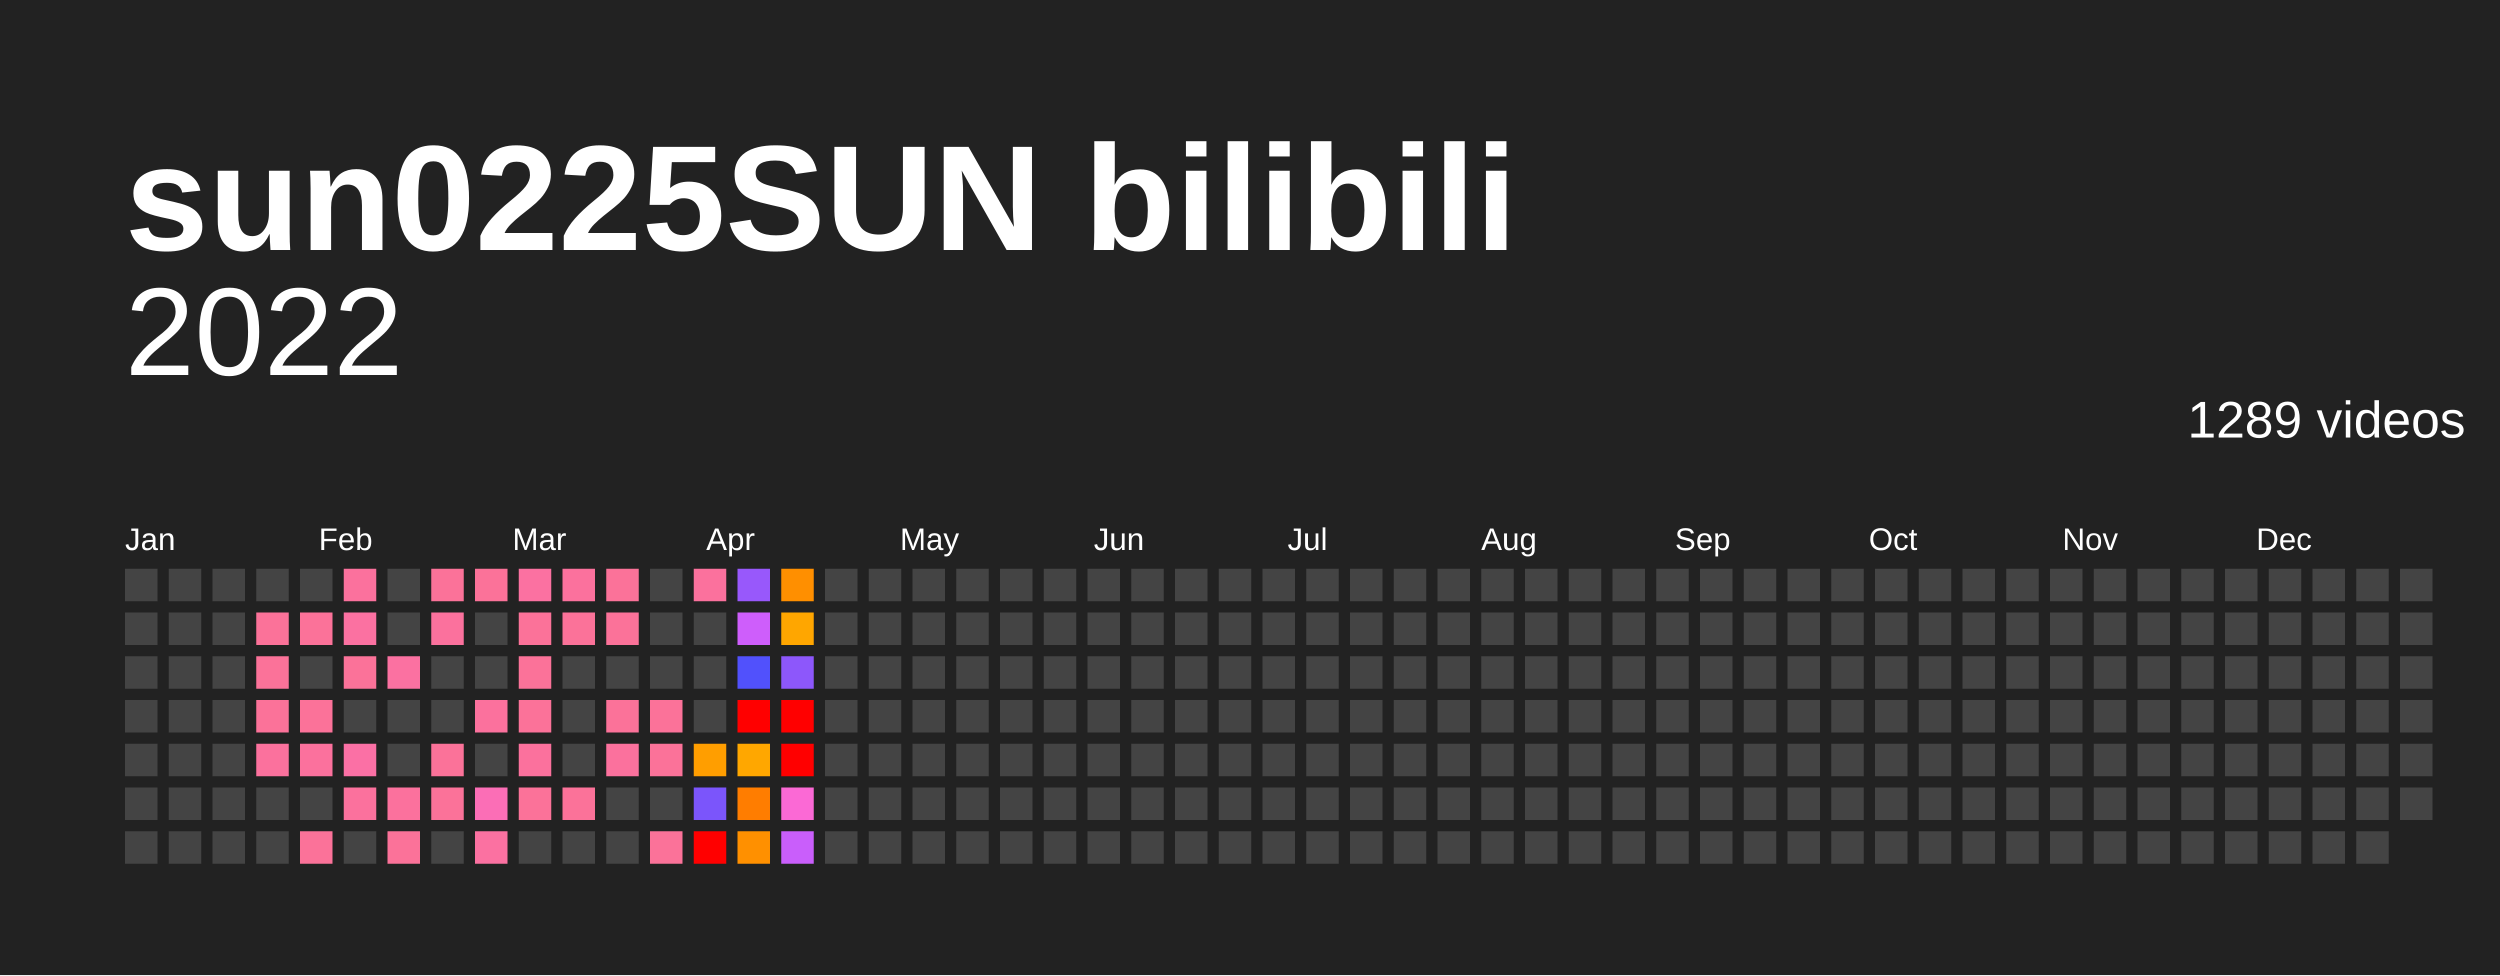
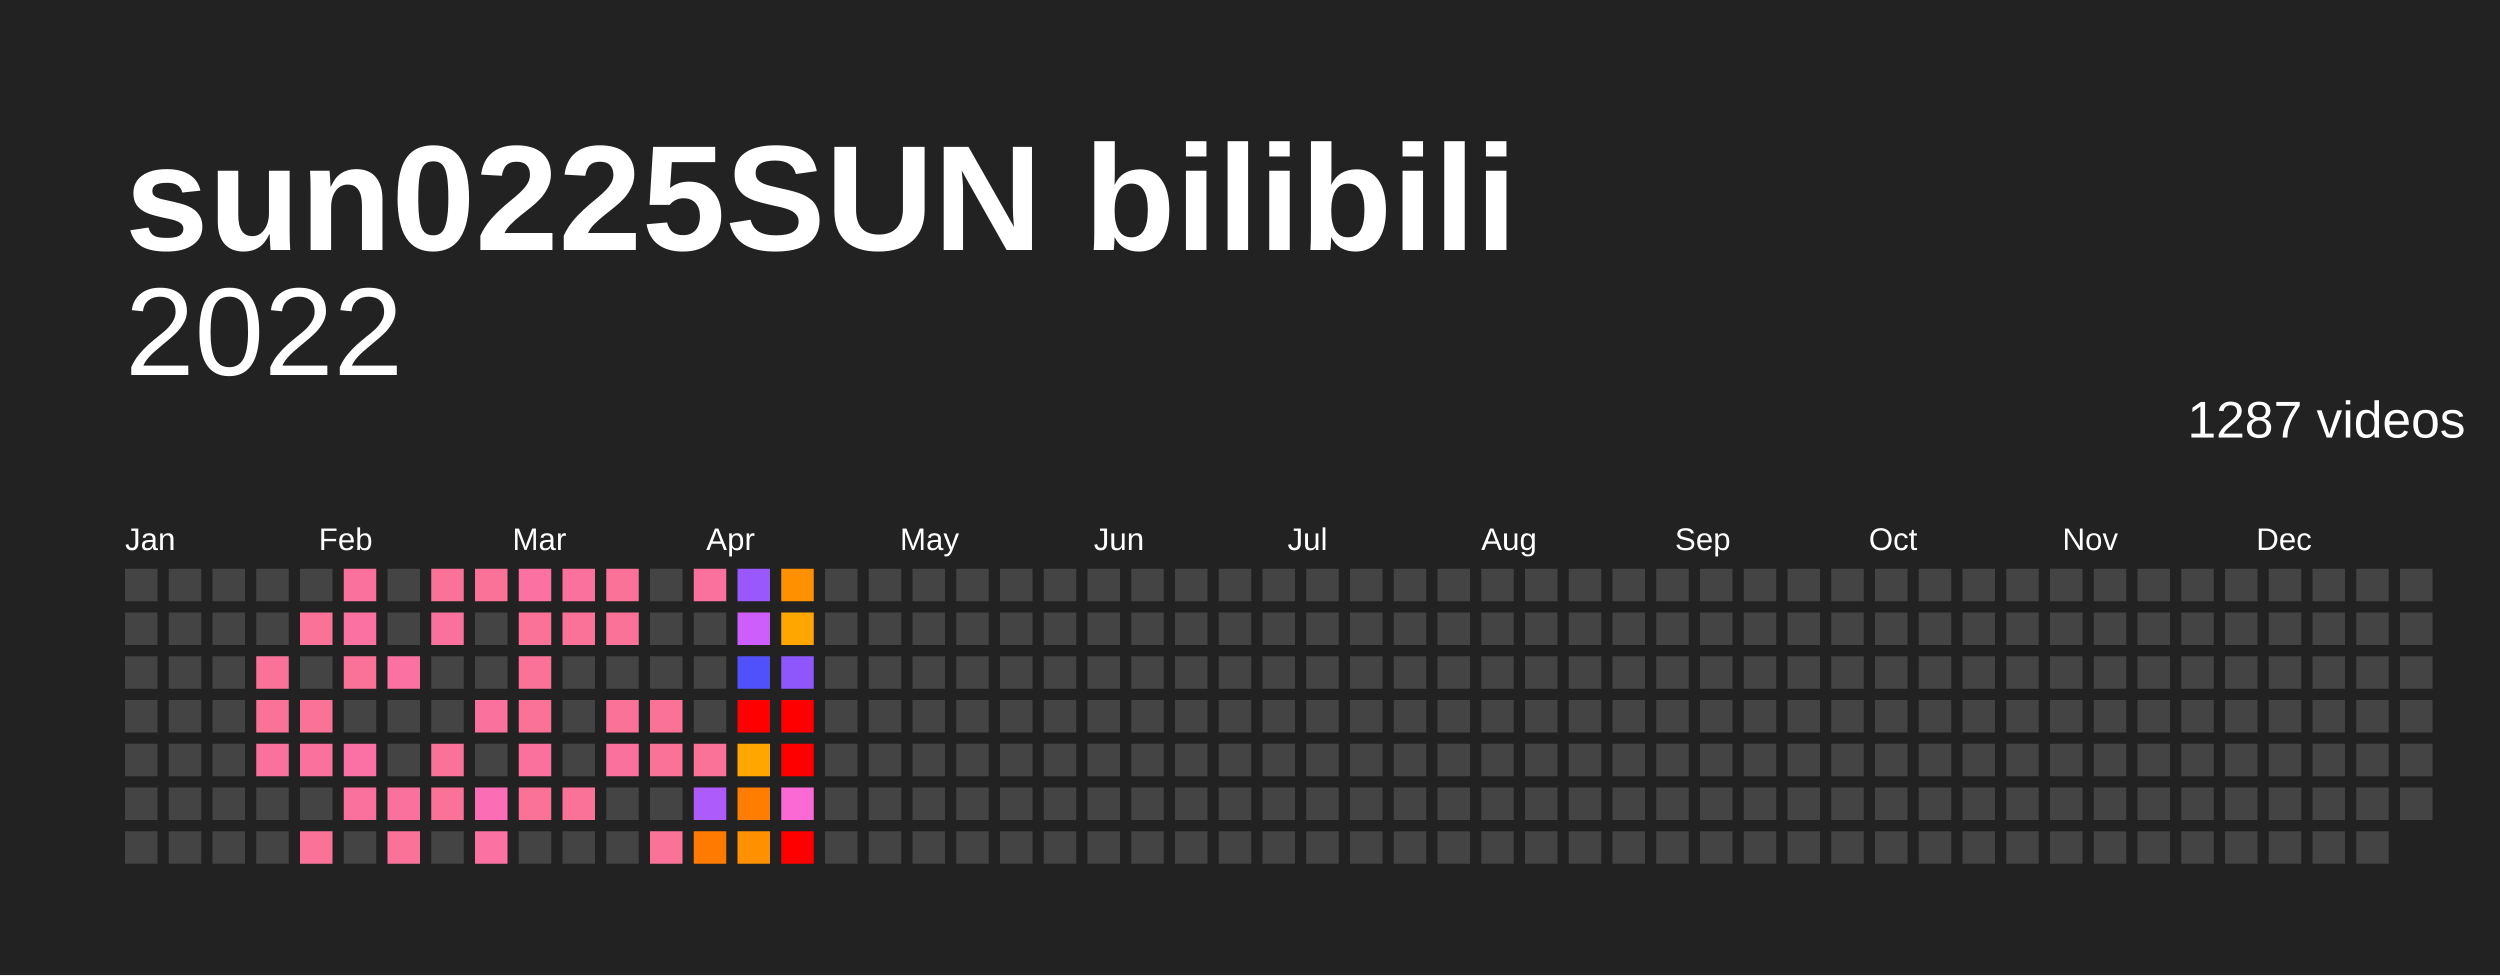
<svg xmlns="http://www.w3.org/2000/svg" baseProfile="full" height="78mm" version="1.1" viewBox="0,0,200,78" width="200mm">
  <defs />
  <rect fill="#222222" height="78" width="200" x="0" y="0" />
  <text fill="#FFFFFF" style="font-size:12px; font-family:Arial; font-weight:bold;" x="10" y="20">sun0225SUN bilibili</text>
  <text alignment-baseline="hanging" fill="#FFFFFF" style="font-size:10.0px; font-family:Arial;" x="10" y="30">2022</text>
-   <text alignment-baseline="hanging" fill="#FFFFFF" style="font-size:4.125px; font-family:Arial;" x="175" y="35">1289 videos</text>
+   <text alignment-baseline="hanging" fill="#FFFFFF" style="font-size:4.125px; font-family:Arial;" x="175" y="35">1287 videos</text>
  <text fill="#FFFFFF" style="font-size:2.5px; font-family:Arial" x="10.0" y="44">Jan</text>
  <text fill="#FFFFFF" style="font-size:2.5px; font-family:Arial" x="25.5" y="44">Feb</text>
  <text fill="#FFFFFF" style="font-size:2.5px; font-family:Arial" x="41.0" y="44">Mar</text>
  <text fill="#FFFFFF" style="font-size:2.5px; font-family:Arial" x="56.5" y="44">Apr</text>
  <text fill="#FFFFFF" style="font-size:2.5px; font-family:Arial" x="72.0" y="44">May</text>
  <text fill="#FFFFFF" style="font-size:2.5px; font-family:Arial" x="87.5" y="44">Jun</text>
  <text fill="#FFFFFF" style="font-size:2.5px; font-family:Arial" x="103.0" y="44">Jul</text>
  <text fill="#FFFFFF" style="font-size:2.5px; font-family:Arial" x="118.5" y="44">Aug</text>
  <text fill="#FFFFFF" style="font-size:2.5px; font-family:Arial" x="134.0" y="44">Sep</text>
  <text fill="#FFFFFF" style="font-size:2.5px; font-family:Arial" x="149.5" y="44">Oct</text>
  <text fill="#FFFFFF" style="font-size:2.5px; font-family:Arial" x="165.0" y="44">Nov</text>
  <text fill="#FFFFFF" style="font-size:2.5px; font-family:Arial" x="180.5" y="44">Dec</text>
  <rect fill="#444444" height="2.6" width="2.6" x="10.0" y="45.5" />
  <rect fill="#444444" height="2.6" width="2.6" x="10.0" y="49.0" />
  <rect fill="#444444" height="2.6" width="2.6" x="10.0" y="52.5" />
  <rect fill="#444444" height="2.6" width="2.6" x="10.0" y="56.0" />
  <rect fill="#444444" height="2.6" width="2.6" x="10.0" y="59.5" />
  <rect fill="#444444" height="2.6" width="2.6" x="10.0" y="63.0" />
  <rect fill="#444444" height="2.6" width="2.6" x="10.0" y="66.5" />
  <rect fill="#444444" height="2.6" width="2.6" x="13.5" y="45.5" />
  <rect fill="#444444" height="2.6" width="2.6" x="13.5" y="49.0" />
  <rect fill="#444444" height="2.6" width="2.6" x="13.5" y="52.5" />
  <rect fill="#444444" height="2.6" width="2.6" x="13.5" y="56.0" />
  <rect fill="#444444" height="2.6" width="2.6" x="13.5" y="59.5" />
  <rect fill="#444444" height="2.6" width="2.6" x="13.5" y="63.0" />
  <rect fill="#444444" height="2.6" width="2.6" x="13.5" y="66.5" />
  <rect fill="#444444" height="2.6" width="2.6" x="17.0" y="45.5" />
  <rect fill="#444444" height="2.6" width="2.6" x="17.0" y="49.0" />
  <rect fill="#444444" height="2.6" width="2.6" x="17.0" y="52.5" />
  <rect fill="#444444" height="2.6" width="2.6" x="17.0" y="56.0" />
  <rect fill="#444444" height="2.6" width="2.6" x="17.0" y="59.5" />
  <rect fill="#444444" height="2.6" width="2.6" x="17.0" y="63.0" />
  <rect fill="#444444" height="2.6" width="2.6" x="17.0" y="66.5" />
  <rect fill="#444444" height="2.6" width="2.6" x="20.5" y="45.5" />
-   <rect fill="#fb7299" height="2.6" width="2.6" x="20.5" y="49.0" />
+   <rect fill="#444444" height="2.6" width="2.6" x="20.5" y="49.0" />
  <rect fill="#fb7299" height="2.6" width="2.6" x="20.5" y="52.5" />
  <rect fill="#fb7299" height="2.6" width="2.6" x="20.5" y="56.0" />
  <rect fill="#fb719d" height="2.6" width="2.6" x="20.5" y="59.5" />
  <rect fill="#444444" height="2.6" width="2.6" x="20.5" y="63.0" />
  <rect fill="#444444" height="2.6" width="2.6" x="20.5" y="66.5" />
  <rect fill="#444444" height="2.6" width="2.6" x="24.0" y="45.5" />
  <rect fill="#fb7299" height="2.6" width="2.6" x="24.0" y="49.0" />
  <rect fill="#444444" height="2.6" width="2.6" x="24.0" y="52.5" />
  <rect fill="#fb7299" height="2.6" width="2.6" x="24.0" y="56.0" />
  <rect fill="#fb719d" height="2.6" width="2.6" x="24.0" y="59.5" />
  <rect fill="#444444" height="2.6" width="2.6" x="24.0" y="63.0" />
  <rect fill="#fb7299" height="2.6" width="2.6" x="24.0" y="66.5" />
  <rect fill="#fb719d" height="2.6" width="2.6" x="27.5" y="45.5" />
  <rect fill="#fb71a1" height="2.6" width="2.6" x="27.5" y="49.0" />
  <rect fill="#fb7299" height="2.6" width="2.6" x="27.5" y="52.5" />
  <rect fill="#444444" height="2.6" width="2.6" x="27.5" y="56.0" />
  <rect fill="#fb70a5" height="2.6" width="2.6" x="27.5" y="59.5" />
  <rect fill="#fb719d" height="2.6" width="2.6" x="27.5" y="63.0" />
  <rect fill="#444444" height="2.6" width="2.6" x="27.5" y="66.5" />
  <rect fill="#444444" height="2.6" width="2.6" x="31.0" y="45.5" />
  <rect fill="#444444" height="2.6" width="2.6" x="31.0" y="49.0" />
  <rect fill="#fb71a1" height="2.6" width="2.6" x="31.0" y="52.5" />
  <rect fill="#444444" height="2.6" width="2.6" x="31.0" y="56.0" />
  <rect fill="#444444" height="2.6" width="2.6" x="31.0" y="59.5" />
  <rect fill="#fb719d" height="2.6" width="2.6" x="31.0" y="63.0" />
  <rect fill="#fb7299" height="2.6" width="2.6" x="31.0" y="66.5" />
  <rect fill="#fb7299" height="2.6" width="2.6" x="34.5" y="45.5" />
  <rect fill="#fb719d" height="2.6" width="2.6" x="34.5" y="49.0" />
  <rect fill="#444444" height="2.6" width="2.6" x="34.5" y="52.5" />
  <rect fill="#444444" height="2.6" width="2.6" x="34.5" y="56.0" />
  <rect fill="#fb7299" height="2.6" width="2.6" x="34.5" y="59.5" />
  <rect fill="#fb7299" height="2.6" width="2.6" x="34.5" y="63.0" />
  <rect fill="#444444" height="2.6" width="2.6" x="34.5" y="66.5" />
  <rect fill="#fb7299" height="2.6" width="2.6" x="38.0" y="45.5" />
  <rect fill="#444444" height="2.6" width="2.6" x="38.0" y="49.0" />
  <rect fill="#444444" height="2.6" width="2.6" x="38.0" y="52.5" />
  <rect fill="#fb719d" height="2.6" width="2.6" x="38.0" y="56.0" />
  <rect fill="#444444" height="2.6" width="2.6" x="38.0" y="59.5" />
  <rect fill="#fb6eb6" height="2.6" width="2.6" x="38.0" y="63.0" />
  <rect fill="#fb71a1" height="2.6" width="2.6" x="38.0" y="66.5" />
  <rect fill="#fb71a1" height="2.6" width="2.6" x="41.5" y="45.5" />
  <rect fill="#fb7299" height="2.6" width="2.6" x="41.5" y="49.0" />
  <rect fill="#fb7299" height="2.6" width="2.6" x="41.5" y="52.5" />
  <rect fill="#fb7299" height="2.6" width="2.6" x="41.5" y="56.0" />
  <rect fill="#fb719d" height="2.6" width="2.6" x="41.5" y="59.5" />
  <rect fill="#fb7299" height="2.6" width="2.6" x="41.5" y="63.0" />
  <rect fill="#444444" height="2.6" width="2.6" x="41.5" y="66.5" />
  <rect fill="#fb719d" height="2.6" width="2.6" x="45.0" y="45.5" />
  <rect fill="#fb7299" height="2.6" width="2.6" x="45.0" y="49.0" />
  <rect fill="#444444" height="2.6" width="2.6" x="45.0" y="52.5" />
  <rect fill="#444444" height="2.6" width="2.6" x="45.0" y="56.0" />
  <rect fill="#444444" height="2.6" width="2.6" x="45.0" y="59.5" />
  <rect fill="#fb7299" height="2.6" width="2.6" x="45.0" y="63.0" />
  <rect fill="#444444" height="2.6" width="2.6" x="45.0" y="66.5" />
  <rect fill="#fb7299" height="2.6" width="2.6" x="48.5" y="45.5" />
  <rect fill="#fb7299" height="2.6" width="2.6" x="48.5" y="49.0" />
  <rect fill="#444444" height="2.6" width="2.6" x="48.5" y="52.5" />
  <rect fill="#fb7299" height="2.6" width="2.6" x="48.5" y="56.0" />
  <rect fill="#fb719d" height="2.6" width="2.6" x="48.5" y="59.5" />
  <rect fill="#444444" height="2.6" width="2.6" x="48.5" y="63.0" />
  <rect fill="#444444" height="2.6" width="2.6" x="48.5" y="66.5" />
  <rect fill="#444444" height="2.6" width="2.6" x="52.0" y="45.5" />
  <rect fill="#444444" height="2.6" width="2.6" x="52.0" y="49.0" />
  <rect fill="#444444" height="2.6" width="2.6" x="52.0" y="52.5" />
  <rect fill="#fb7299" height="2.6" width="2.6" x="52.0" y="56.0" />
  <rect fill="#fb7299" height="2.6" width="2.6" x="52.0" y="59.5" />
  <rect fill="#444444" height="2.6" width="2.6" x="52.0" y="63.0" />
  <rect fill="#fb7299" height="2.6" width="2.6" x="52.0" y="66.5" />
  <rect fill="#fb719d" height="2.6" width="2.6" x="55.5" y="45.5" />
  <rect fill="#444444" height="2.6" width="2.6" x="55.5" y="49.0" />
  <rect fill="#444444" height="2.6" width="2.6" x="55.5" y="52.5" />
  <rect fill="#444444" height="2.6" width="2.6" x="55.5" y="56.0" />
-   <rect fill="#ff9e00" height="2.6" width="2.6" x="55.5" y="59.5" />
-   <rect fill="#7b55fb" height="2.6" width="2.6" x="55.5" y="63.0" />
-   <rect fill="red" height="2.6" width="2.6" x="55.5" y="66.5" />
+   <rect fill="#fb7299" height="2.6" width="2.6" x="55.5" y="59.5" />
+   <rect fill="#ae5bfb" height="2.6" width="2.6" x="55.5" y="63.0" />
+   <rect fill="#ff7a00" height="2.6" width="2.6" x="55.5" y="66.5" />
  <rect fill="#9858fb" height="2.6" width="2.6" x="59.0" y="45.5" />
  <rect fill="#ce5efb" height="2.6" width="2.6" x="59.0" y="49.0" />
  <rect fill="#5151fc" height="2.6" width="2.6" x="59.0" y="52.5" />
  <rect fill="red" height="2.6" width="2.6" x="59.0" y="56.0" />
  <rect fill="#ffa700" height="2.6" width="2.6" x="59.0" y="59.5" />
  <rect fill="#ff7d00" height="2.6" width="2.6" x="59.0" y="63.0" />
  <rect fill="#ff9000" height="2.6" width="2.6" x="59.0" y="66.5" />
-   <rect fill="#ff8f00" height="2.6" width="2.6" x="62.5" y="45.5" />
+   <rect fill="#ff9000" height="2.6" width="2.6" x="62.5" y="45.5" />
  <rect fill="#ffa600" height="2.6" width="2.6" x="62.5" y="49.0" />
  <rect fill="#8d57fb" height="2.6" width="2.6" x="62.5" y="52.5" />
  <rect fill="red" height="2.6" width="2.6" x="62.5" y="56.0" />
  <rect fill="red" height="2.6" width="2.6" x="62.5" y="59.5" />
  <rect fill="#fb69d5" height="2.6" width="2.6" x="62.5" y="63.0" />
-   <rect fill="#c95efb" height="2.6" width="2.6" x="62.5" y="66.5" />
+   <rect fill="red" height="2.6" width="2.6" x="62.5" y="66.5" />
  <rect fill="#444444" height="2.6" width="2.6" x="66.0" y="45.5" />
  <rect fill="#444444" height="2.6" width="2.6" x="66.0" y="49.0" />
  <rect fill="#444444" height="2.6" width="2.6" x="66.0" y="52.5" />
  <rect fill="#444444" height="2.6" width="2.6" x="66.0" y="56.0" />
  <rect fill="#444444" height="2.6" width="2.6" x="66.0" y="59.5" />
  <rect fill="#444444" height="2.6" width="2.6" x="66.0" y="63.0" />
  <rect fill="#444444" height="2.6" width="2.6" x="66.0" y="66.5" />
  <rect fill="#444444" height="2.6" width="2.6" x="69.5" y="45.5" />
  <rect fill="#444444" height="2.6" width="2.6" x="69.5" y="49.0" />
  <rect fill="#444444" height="2.6" width="2.6" x="69.5" y="52.5" />
  <rect fill="#444444" height="2.6" width="2.6" x="69.5" y="56.0" />
  <rect fill="#444444" height="2.6" width="2.6" x="69.5" y="59.5" />
  <rect fill="#444444" height="2.6" width="2.6" x="69.5" y="63.0" />
  <rect fill="#444444" height="2.6" width="2.6" x="69.5" y="66.5" />
  <rect fill="#444444" height="2.6" width="2.6" x="73.0" y="45.5" />
  <rect fill="#444444" height="2.6" width="2.6" x="73.0" y="49.0" />
  <rect fill="#444444" height="2.6" width="2.6" x="73.0" y="52.5" />
  <rect fill="#444444" height="2.6" width="2.6" x="73.0" y="56.0" />
  <rect fill="#444444" height="2.6" width="2.6" x="73.0" y="59.5" />
  <rect fill="#444444" height="2.6" width="2.6" x="73.0" y="63.0" />
  <rect fill="#444444" height="2.6" width="2.6" x="73.0" y="66.5" />
  <rect fill="#444444" height="2.6" width="2.6" x="76.5" y="45.5" />
  <rect fill="#444444" height="2.6" width="2.6" x="76.5" y="49.0" />
  <rect fill="#444444" height="2.6" width="2.6" x="76.5" y="52.5" />
  <rect fill="#444444" height="2.6" width="2.6" x="76.5" y="56.0" />
  <rect fill="#444444" height="2.6" width="2.6" x="76.5" y="59.5" />
  <rect fill="#444444" height="2.6" width="2.6" x="76.5" y="63.0" />
  <rect fill="#444444" height="2.6" width="2.6" x="76.5" y="66.5" />
  <rect fill="#444444" height="2.6" width="2.6" x="80.0" y="45.5" />
  <rect fill="#444444" height="2.6" width="2.6" x="80.0" y="49.0" />
  <rect fill="#444444" height="2.6" width="2.6" x="80.0" y="52.5" />
  <rect fill="#444444" height="2.6" width="2.6" x="80.0" y="56.0" />
  <rect fill="#444444" height="2.6" width="2.6" x="80.0" y="59.5" />
  <rect fill="#444444" height="2.6" width="2.6" x="80.0" y="63.0" />
  <rect fill="#444444" height="2.6" width="2.6" x="80.0" y="66.5" />
  <rect fill="#444444" height="2.6" width="2.6" x="83.5" y="45.5" />
  <rect fill="#444444" height="2.6" width="2.6" x="83.5" y="49.0" />
  <rect fill="#444444" height="2.6" width="2.6" x="83.5" y="52.5" />
  <rect fill="#444444" height="2.6" width="2.6" x="83.5" y="56.0" />
  <rect fill="#444444" height="2.6" width="2.6" x="83.5" y="59.5" />
  <rect fill="#444444" height="2.6" width="2.6" x="83.5" y="63.0" />
  <rect fill="#444444" height="2.6" width="2.6" x="83.5" y="66.5" />
  <rect fill="#444444" height="2.6" width="2.6" x="87.0" y="45.5" />
  <rect fill="#444444" height="2.6" width="2.6" x="87.0" y="49.0" />
  <rect fill="#444444" height="2.6" width="2.6" x="87.0" y="52.5" />
  <rect fill="#444444" height="2.6" width="2.6" x="87.0" y="56.0" />
  <rect fill="#444444" height="2.6" width="2.6" x="87.0" y="59.5" />
  <rect fill="#444444" height="2.6" width="2.6" x="87.0" y="63.0" />
  <rect fill="#444444" height="2.6" width="2.6" x="87.0" y="66.5" />
  <rect fill="#444444" height="2.6" width="2.6" x="90.5" y="45.5" />
  <rect fill="#444444" height="2.6" width="2.6" x="90.5" y="49.0" />
  <rect fill="#444444" height="2.6" width="2.6" x="90.5" y="52.5" />
  <rect fill="#444444" height="2.6" width="2.6" x="90.5" y="56.0" />
  <rect fill="#444444" height="2.6" width="2.6" x="90.5" y="59.5" />
  <rect fill="#444444" height="2.6" width="2.6" x="90.5" y="63.0" />
  <rect fill="#444444" height="2.6" width="2.6" x="90.5" y="66.5" />
  <rect fill="#444444" height="2.6" width="2.6" x="94.0" y="45.5" />
  <rect fill="#444444" height="2.6" width="2.6" x="94.0" y="49.0" />
  <rect fill="#444444" height="2.6" width="2.6" x="94.0" y="52.5" />
  <rect fill="#444444" height="2.6" width="2.6" x="94.0" y="56.0" />
  <rect fill="#444444" height="2.6" width="2.6" x="94.0" y="59.5" />
  <rect fill="#444444" height="2.6" width="2.6" x="94.0" y="63.0" />
  <rect fill="#444444" height="2.6" width="2.6" x="94.0" y="66.5" />
  <rect fill="#444444" height="2.6" width="2.6" x="97.5" y="45.5" />
  <rect fill="#444444" height="2.6" width="2.6" x="97.5" y="49.0" />
  <rect fill="#444444" height="2.6" width="2.6" x="97.5" y="52.5" />
  <rect fill="#444444" height="2.6" width="2.6" x="97.5" y="56.0" />
  <rect fill="#444444" height="2.6" width="2.6" x="97.5" y="59.5" />
  <rect fill="#444444" height="2.6" width="2.6" x="97.5" y="63.0" />
  <rect fill="#444444" height="2.6" width="2.6" x="97.5" y="66.5" />
  <rect fill="#444444" height="2.6" width="2.6" x="101.0" y="45.5" />
  <rect fill="#444444" height="2.6" width="2.6" x="101.0" y="49.0" />
  <rect fill="#444444" height="2.6" width="2.6" x="101.0" y="52.5" />
  <rect fill="#444444" height="2.6" width="2.6" x="101.0" y="56.0" />
  <rect fill="#444444" height="2.6" width="2.6" x="101.0" y="59.5" />
  <rect fill="#444444" height="2.6" width="2.6" x="101.0" y="63.0" />
  <rect fill="#444444" height="2.6" width="2.6" x="101.0" y="66.5" />
  <rect fill="#444444" height="2.6" width="2.6" x="104.5" y="45.5" />
  <rect fill="#444444" height="2.6" width="2.6" x="104.5" y="49.0" />
  <rect fill="#444444" height="2.6" width="2.6" x="104.5" y="52.5" />
  <rect fill="#444444" height="2.6" width="2.6" x="104.5" y="56.0" />
  <rect fill="#444444" height="2.6" width="2.6" x="104.5" y="59.5" />
  <rect fill="#444444" height="2.6" width="2.6" x="104.5" y="63.0" />
  <rect fill="#444444" height="2.6" width="2.6" x="104.5" y="66.5" />
  <rect fill="#444444" height="2.6" width="2.6" x="108.0" y="45.5" />
  <rect fill="#444444" height="2.6" width="2.6" x="108.0" y="49.0" />
  <rect fill="#444444" height="2.6" width="2.6" x="108.0" y="52.5" />
  <rect fill="#444444" height="2.6" width="2.6" x="108.0" y="56.0" />
  <rect fill="#444444" height="2.6" width="2.6" x="108.0" y="59.5" />
  <rect fill="#444444" height="2.6" width="2.6" x="108.0" y="63.0" />
  <rect fill="#444444" height="2.6" width="2.6" x="108.0" y="66.5" />
  <rect fill="#444444" height="2.6" width="2.6" x="111.5" y="45.5" />
  <rect fill="#444444" height="2.6" width="2.6" x="111.5" y="49.0" />
  <rect fill="#444444" height="2.6" width="2.6" x="111.5" y="52.5" />
  <rect fill="#444444" height="2.6" width="2.6" x="111.5" y="56.0" />
  <rect fill="#444444" height="2.6" width="2.6" x="111.5" y="59.5" />
  <rect fill="#444444" height="2.6" width="2.6" x="111.5" y="63.0" />
  <rect fill="#444444" height="2.6" width="2.6" x="111.5" y="66.5" />
  <rect fill="#444444" height="2.6" width="2.6" x="115.0" y="45.5" />
  <rect fill="#444444" height="2.6" width="2.6" x="115.0" y="49.0" />
  <rect fill="#444444" height="2.6" width="2.6" x="115.0" y="52.5" />
  <rect fill="#444444" height="2.6" width="2.6" x="115.0" y="56.0" />
  <rect fill="#444444" height="2.6" width="2.6" x="115.0" y="59.5" />
  <rect fill="#444444" height="2.6" width="2.6" x="115.0" y="63.0" />
  <rect fill="#444444" height="2.6" width="2.6" x="115.0" y="66.5" />
  <rect fill="#444444" height="2.6" width="2.6" x="118.5" y="45.5" />
  <rect fill="#444444" height="2.6" width="2.6" x="118.5" y="49.0" />
  <rect fill="#444444" height="2.6" width="2.6" x="118.5" y="52.5" />
  <rect fill="#444444" height="2.6" width="2.6" x="118.5" y="56.0" />
  <rect fill="#444444" height="2.6" width="2.6" x="118.5" y="59.5" />
  <rect fill="#444444" height="2.6" width="2.6" x="118.5" y="63.0" />
  <rect fill="#444444" height="2.6" width="2.6" x="118.5" y="66.5" />
  <rect fill="#444444" height="2.6" width="2.6" x="122.0" y="45.5" />
  <rect fill="#444444" height="2.6" width="2.6" x="122.0" y="49.0" />
  <rect fill="#444444" height="2.6" width="2.6" x="122.0" y="52.5" />
  <rect fill="#444444" height="2.6" width="2.6" x="122.0" y="56.0" />
  <rect fill="#444444" height="2.6" width="2.6" x="122.0" y="59.5" />
  <rect fill="#444444" height="2.6" width="2.6" x="122.0" y="63.0" />
  <rect fill="#444444" height="2.6" width="2.6" x="122.0" y="66.5" />
  <rect fill="#444444" height="2.6" width="2.6" x="125.5" y="45.5" />
  <rect fill="#444444" height="2.6" width="2.6" x="125.5" y="49.0" />
  <rect fill="#444444" height="2.6" width="2.6" x="125.5" y="52.5" />
  <rect fill="#444444" height="2.6" width="2.6" x="125.5" y="56.0" />
  <rect fill="#444444" height="2.6" width="2.6" x="125.5" y="59.5" />
  <rect fill="#444444" height="2.6" width="2.6" x="125.5" y="63.0" />
  <rect fill="#444444" height="2.6" width="2.6" x="125.5" y="66.5" />
  <rect fill="#444444" height="2.6" width="2.6" x="129.0" y="45.5" />
  <rect fill="#444444" height="2.6" width="2.6" x="129.0" y="49.0" />
  <rect fill="#444444" height="2.6" width="2.6" x="129.0" y="52.5" />
  <rect fill="#444444" height="2.6" width="2.6" x="129.0" y="56.0" />
  <rect fill="#444444" height="2.6" width="2.6" x="129.0" y="59.5" />
  <rect fill="#444444" height="2.6" width="2.6" x="129.0" y="63.0" />
  <rect fill="#444444" height="2.6" width="2.6" x="129.0" y="66.5" />
  <rect fill="#444444" height="2.6" width="2.6" x="132.5" y="45.5" />
  <rect fill="#444444" height="2.6" width="2.6" x="132.5" y="49.0" />
  <rect fill="#444444" height="2.6" width="2.6" x="132.5" y="52.5" />
  <rect fill="#444444" height="2.6" width="2.6" x="132.5" y="56.0" />
  <rect fill="#444444" height="2.6" width="2.6" x="132.5" y="59.5" />
  <rect fill="#444444" height="2.6" width="2.6" x="132.5" y="63.0" />
  <rect fill="#444444" height="2.6" width="2.6" x="132.5" y="66.5" />
  <rect fill="#444444" height="2.6" width="2.6" x="136.0" y="45.5" />
  <rect fill="#444444" height="2.6" width="2.6" x="136.0" y="49.0" />
  <rect fill="#444444" height="2.6" width="2.6" x="136.0" y="52.5" />
  <rect fill="#444444" height="2.6" width="2.6" x="136.0" y="56.0" />
  <rect fill="#444444" height="2.6" width="2.6" x="136.0" y="59.5" />
  <rect fill="#444444" height="2.6" width="2.6" x="136.0" y="63.0" />
  <rect fill="#444444" height="2.6" width="2.6" x="136.0" y="66.5" />
  <rect fill="#444444" height="2.6" width="2.6" x="139.5" y="45.5" />
  <rect fill="#444444" height="2.6" width="2.6" x="139.5" y="49.0" />
  <rect fill="#444444" height="2.6" width="2.6" x="139.5" y="52.5" />
  <rect fill="#444444" height="2.6" width="2.6" x="139.5" y="56.0" />
  <rect fill="#444444" height="2.6" width="2.6" x="139.5" y="59.5" />
  <rect fill="#444444" height="2.6" width="2.6" x="139.5" y="63.0" />
  <rect fill="#444444" height="2.6" width="2.6" x="139.5" y="66.5" />
  <rect fill="#444444" height="2.6" width="2.6" x="143.0" y="45.5" />
  <rect fill="#444444" height="2.6" width="2.6" x="143.0" y="49.0" />
  <rect fill="#444444" height="2.6" width="2.6" x="143.0" y="52.5" />
  <rect fill="#444444" height="2.6" width="2.6" x="143.0" y="56.0" />
  <rect fill="#444444" height="2.6" width="2.6" x="143.0" y="59.5" />
  <rect fill="#444444" height="2.6" width="2.6" x="143.0" y="63.0" />
  <rect fill="#444444" height="2.6" width="2.6" x="143.0" y="66.5" />
  <rect fill="#444444" height="2.6" width="2.6" x="146.5" y="45.5" />
  <rect fill="#444444" height="2.6" width="2.6" x="146.5" y="49.0" />
  <rect fill="#444444" height="2.6" width="2.6" x="146.5" y="52.5" />
  <rect fill="#444444" height="2.6" width="2.6" x="146.5" y="56.0" />
  <rect fill="#444444" height="2.6" width="2.6" x="146.5" y="59.5" />
  <rect fill="#444444" height="2.6" width="2.6" x="146.5" y="63.0" />
  <rect fill="#444444" height="2.6" width="2.6" x="146.5" y="66.5" />
  <rect fill="#444444" height="2.6" width="2.6" x="150.0" y="45.5" />
  <rect fill="#444444" height="2.6" width="2.6" x="150.0" y="49.0" />
  <rect fill="#444444" height="2.6" width="2.6" x="150.0" y="52.5" />
  <rect fill="#444444" height="2.6" width="2.6" x="150.0" y="56.0" />
  <rect fill="#444444" height="2.6" width="2.6" x="150.0" y="59.5" />
  <rect fill="#444444" height="2.6" width="2.6" x="150.0" y="63.0" />
  <rect fill="#444444" height="2.6" width="2.6" x="150.0" y="66.5" />
  <rect fill="#444444" height="2.6" width="2.6" x="153.5" y="45.5" />
  <rect fill="#444444" height="2.6" width="2.6" x="153.5" y="49.0" />
  <rect fill="#444444" height="2.6" width="2.6" x="153.5" y="52.5" />
  <rect fill="#444444" height="2.6" width="2.6" x="153.5" y="56.0" />
  <rect fill="#444444" height="2.6" width="2.6" x="153.5" y="59.5" />
  <rect fill="#444444" height="2.6" width="2.6" x="153.5" y="63.0" />
  <rect fill="#444444" height="2.6" width="2.6" x="153.5" y="66.5" />
  <rect fill="#444444" height="2.6" width="2.6" x="157.0" y="45.5" />
  <rect fill="#444444" height="2.6" width="2.6" x="157.0" y="49.0" />
  <rect fill="#444444" height="2.6" width="2.6" x="157.0" y="52.5" />
  <rect fill="#444444" height="2.6" width="2.6" x="157.0" y="56.0" />
  <rect fill="#444444" height="2.6" width="2.6" x="157.0" y="59.5" />
  <rect fill="#444444" height="2.6" width="2.6" x="157.0" y="63.0" />
  <rect fill="#444444" height="2.6" width="2.6" x="157.0" y="66.5" />
  <rect fill="#444444" height="2.6" width="2.6" x="160.5" y="45.5" />
  <rect fill="#444444" height="2.6" width="2.6" x="160.5" y="49.0" />
  <rect fill="#444444" height="2.6" width="2.6" x="160.5" y="52.5" />
  <rect fill="#444444" height="2.6" width="2.6" x="160.5" y="56.0" />
  <rect fill="#444444" height="2.6" width="2.6" x="160.5" y="59.5" />
  <rect fill="#444444" height="2.6" width="2.6" x="160.5" y="63.0" />
  <rect fill="#444444" height="2.6" width="2.6" x="160.5" y="66.5" />
  <rect fill="#444444" height="2.6" width="2.6" x="164.0" y="45.5" />
  <rect fill="#444444" height="2.6" width="2.6" x="164.0" y="49.0" />
  <rect fill="#444444" height="2.6" width="2.6" x="164.0" y="52.5" />
  <rect fill="#444444" height="2.6" width="2.6" x="164.0" y="56.0" />
  <rect fill="#444444" height="2.6" width="2.6" x="164.0" y="59.5" />
  <rect fill="#444444" height="2.6" width="2.6" x="164.0" y="63.0" />
  <rect fill="#444444" height="2.6" width="2.6" x="164.0" y="66.5" />
  <rect fill="#444444" height="2.6" width="2.6" x="167.5" y="45.5" />
  <rect fill="#444444" height="2.6" width="2.6" x="167.5" y="49.0" />
  <rect fill="#444444" height="2.6" width="2.6" x="167.5" y="52.5" />
  <rect fill="#444444" height="2.6" width="2.6" x="167.5" y="56.0" />
  <rect fill="#444444" height="2.6" width="2.6" x="167.5" y="59.5" />
  <rect fill="#444444" height="2.6" width="2.6" x="167.5" y="63.0" />
  <rect fill="#444444" height="2.6" width="2.6" x="167.5" y="66.5" />
  <rect fill="#444444" height="2.6" width="2.6" x="171.0" y="45.5" />
  <rect fill="#444444" height="2.6" width="2.6" x="171.0" y="49.0" />
  <rect fill="#444444" height="2.6" width="2.6" x="171.0" y="52.5" />
  <rect fill="#444444" height="2.6" width="2.6" x="171.0" y="56.0" />
  <rect fill="#444444" height="2.6" width="2.6" x="171.0" y="59.5" />
  <rect fill="#444444" height="2.6" width="2.6" x="171.0" y="63.0" />
  <rect fill="#444444" height="2.6" width="2.6" x="171.0" y="66.5" />
  <rect fill="#444444" height="2.6" width="2.6" x="174.5" y="45.5" />
  <rect fill="#444444" height="2.6" width="2.6" x="174.5" y="49.0" />
  <rect fill="#444444" height="2.6" width="2.6" x="174.5" y="52.5" />
  <rect fill="#444444" height="2.6" width="2.6" x="174.5" y="56.0" />
  <rect fill="#444444" height="2.6" width="2.6" x="174.5" y="59.5" />
  <rect fill="#444444" height="2.6" width="2.6" x="174.5" y="63.0" />
  <rect fill="#444444" height="2.6" width="2.6" x="174.5" y="66.5" />
  <rect fill="#444444" height="2.6" width="2.6" x="178.0" y="45.5" />
  <rect fill="#444444" height="2.6" width="2.6" x="178.0" y="49.0" />
  <rect fill="#444444" height="2.6" width="2.6" x="178.0" y="52.5" />
  <rect fill="#444444" height="2.6" width="2.6" x="178.0" y="56.0" />
  <rect fill="#444444" height="2.6" width="2.6" x="178.0" y="59.5" />
  <rect fill="#444444" height="2.6" width="2.6" x="178.0" y="63.0" />
  <rect fill="#444444" height="2.6" width="2.6" x="178.0" y="66.5" />
  <rect fill="#444444" height="2.6" width="2.6" x="181.5" y="45.5" />
  <rect fill="#444444" height="2.6" width="2.6" x="181.5" y="49.0" />
  <rect fill="#444444" height="2.6" width="2.6" x="181.5" y="52.5" />
  <rect fill="#444444" height="2.6" width="2.6" x="181.5" y="56.0" />
  <rect fill="#444444" height="2.6" width="2.6" x="181.5" y="59.5" />
  <rect fill="#444444" height="2.6" width="2.6" x="181.5" y="63.0" />
  <rect fill="#444444" height="2.6" width="2.6" x="181.5" y="66.5" />
  <rect fill="#444444" height="2.6" width="2.6" x="185.0" y="45.5" />
  <rect fill="#444444" height="2.6" width="2.6" x="185.0" y="49.0" />
  <rect fill="#444444" height="2.6" width="2.6" x="185.0" y="52.5" />
  <rect fill="#444444" height="2.6" width="2.6" x="185.0" y="56.0" />
  <rect fill="#444444" height="2.6" width="2.6" x="185.0" y="59.5" />
  <rect fill="#444444" height="2.6" width="2.6" x="185.0" y="63.0" />
  <rect fill="#444444" height="2.6" width="2.6" x="185.0" y="66.5" />
  <rect fill="#444444" height="2.6" width="2.6" x="188.5" y="45.5" />
  <rect fill="#444444" height="2.6" width="2.6" x="188.5" y="49.0" />
  <rect fill="#444444" height="2.6" width="2.6" x="188.5" y="52.5" />
  <rect fill="#444444" height="2.6" width="2.6" x="188.5" y="56.0" />
  <rect fill="#444444" height="2.6" width="2.6" x="188.5" y="59.5" />
  <rect fill="#444444" height="2.6" width="2.6" x="188.5" y="63.0" />
  <rect fill="#444444" height="2.6" width="2.6" x="188.5" y="66.5" />
  <rect fill="#444444" height="2.6" width="2.6" x="192.0" y="45.5" />
  <rect fill="#444444" height="2.6" width="2.6" x="192.0" y="49.0" />
  <rect fill="#444444" height="2.6" width="2.6" x="192.0" y="52.5" />
  <rect fill="#444444" height="2.6" width="2.6" x="192.0" y="56.0" />
  <rect fill="#444444" height="2.6" width="2.6" x="192.0" y="59.5" />
  <rect fill="#444444" height="2.6" width="2.6" x="192.0" y="63.0" />
</svg>
